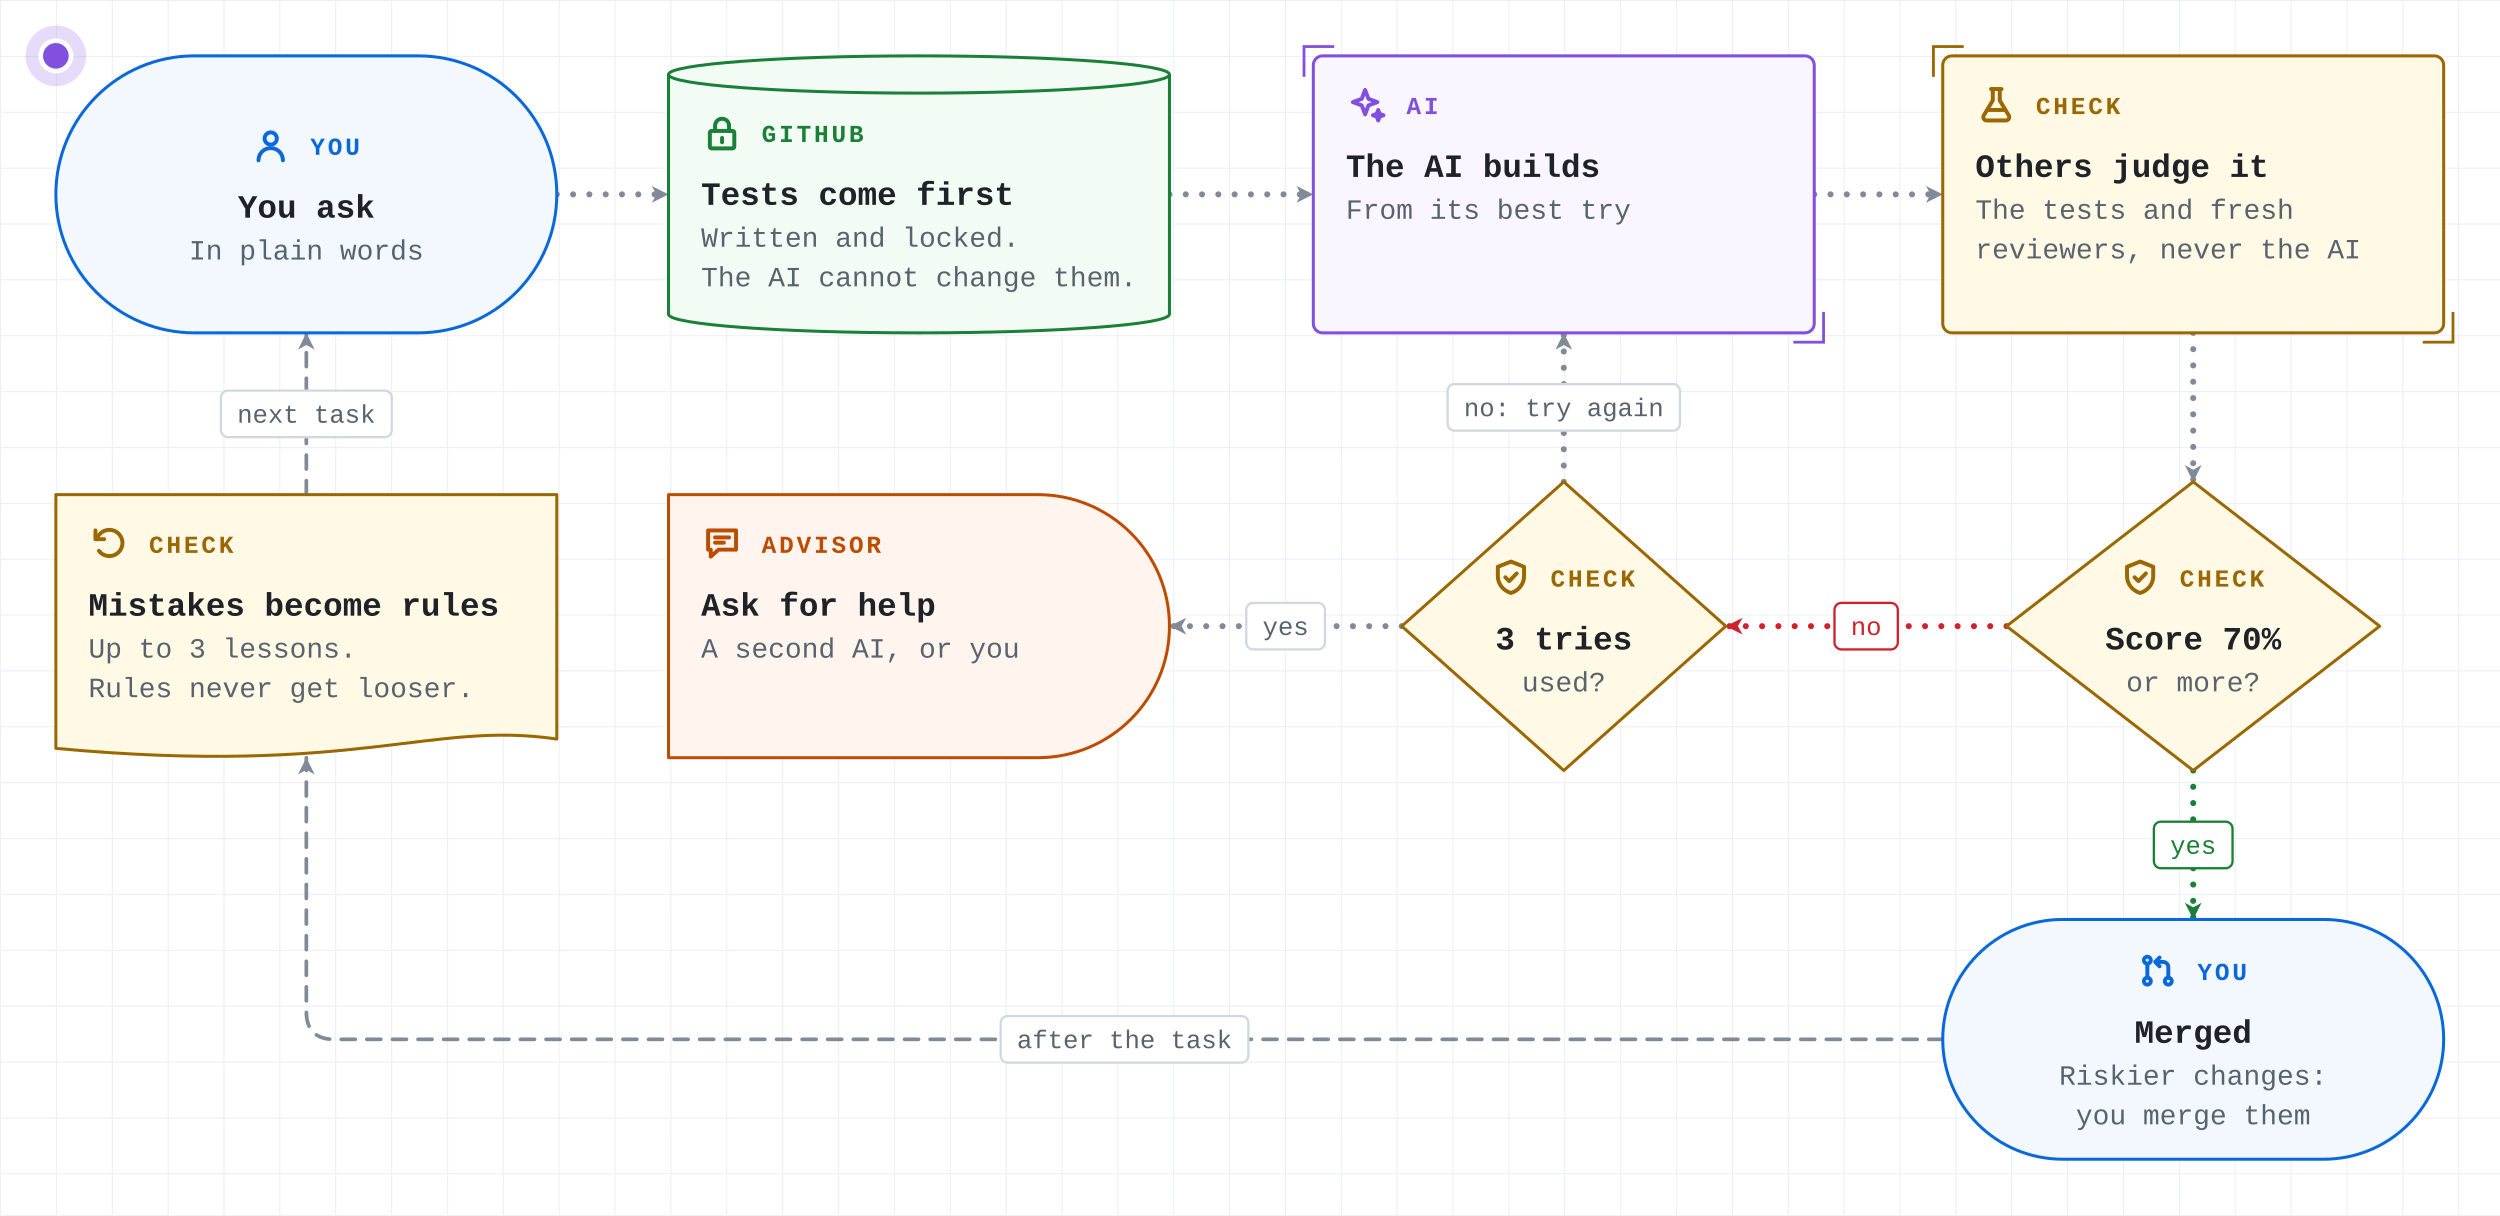
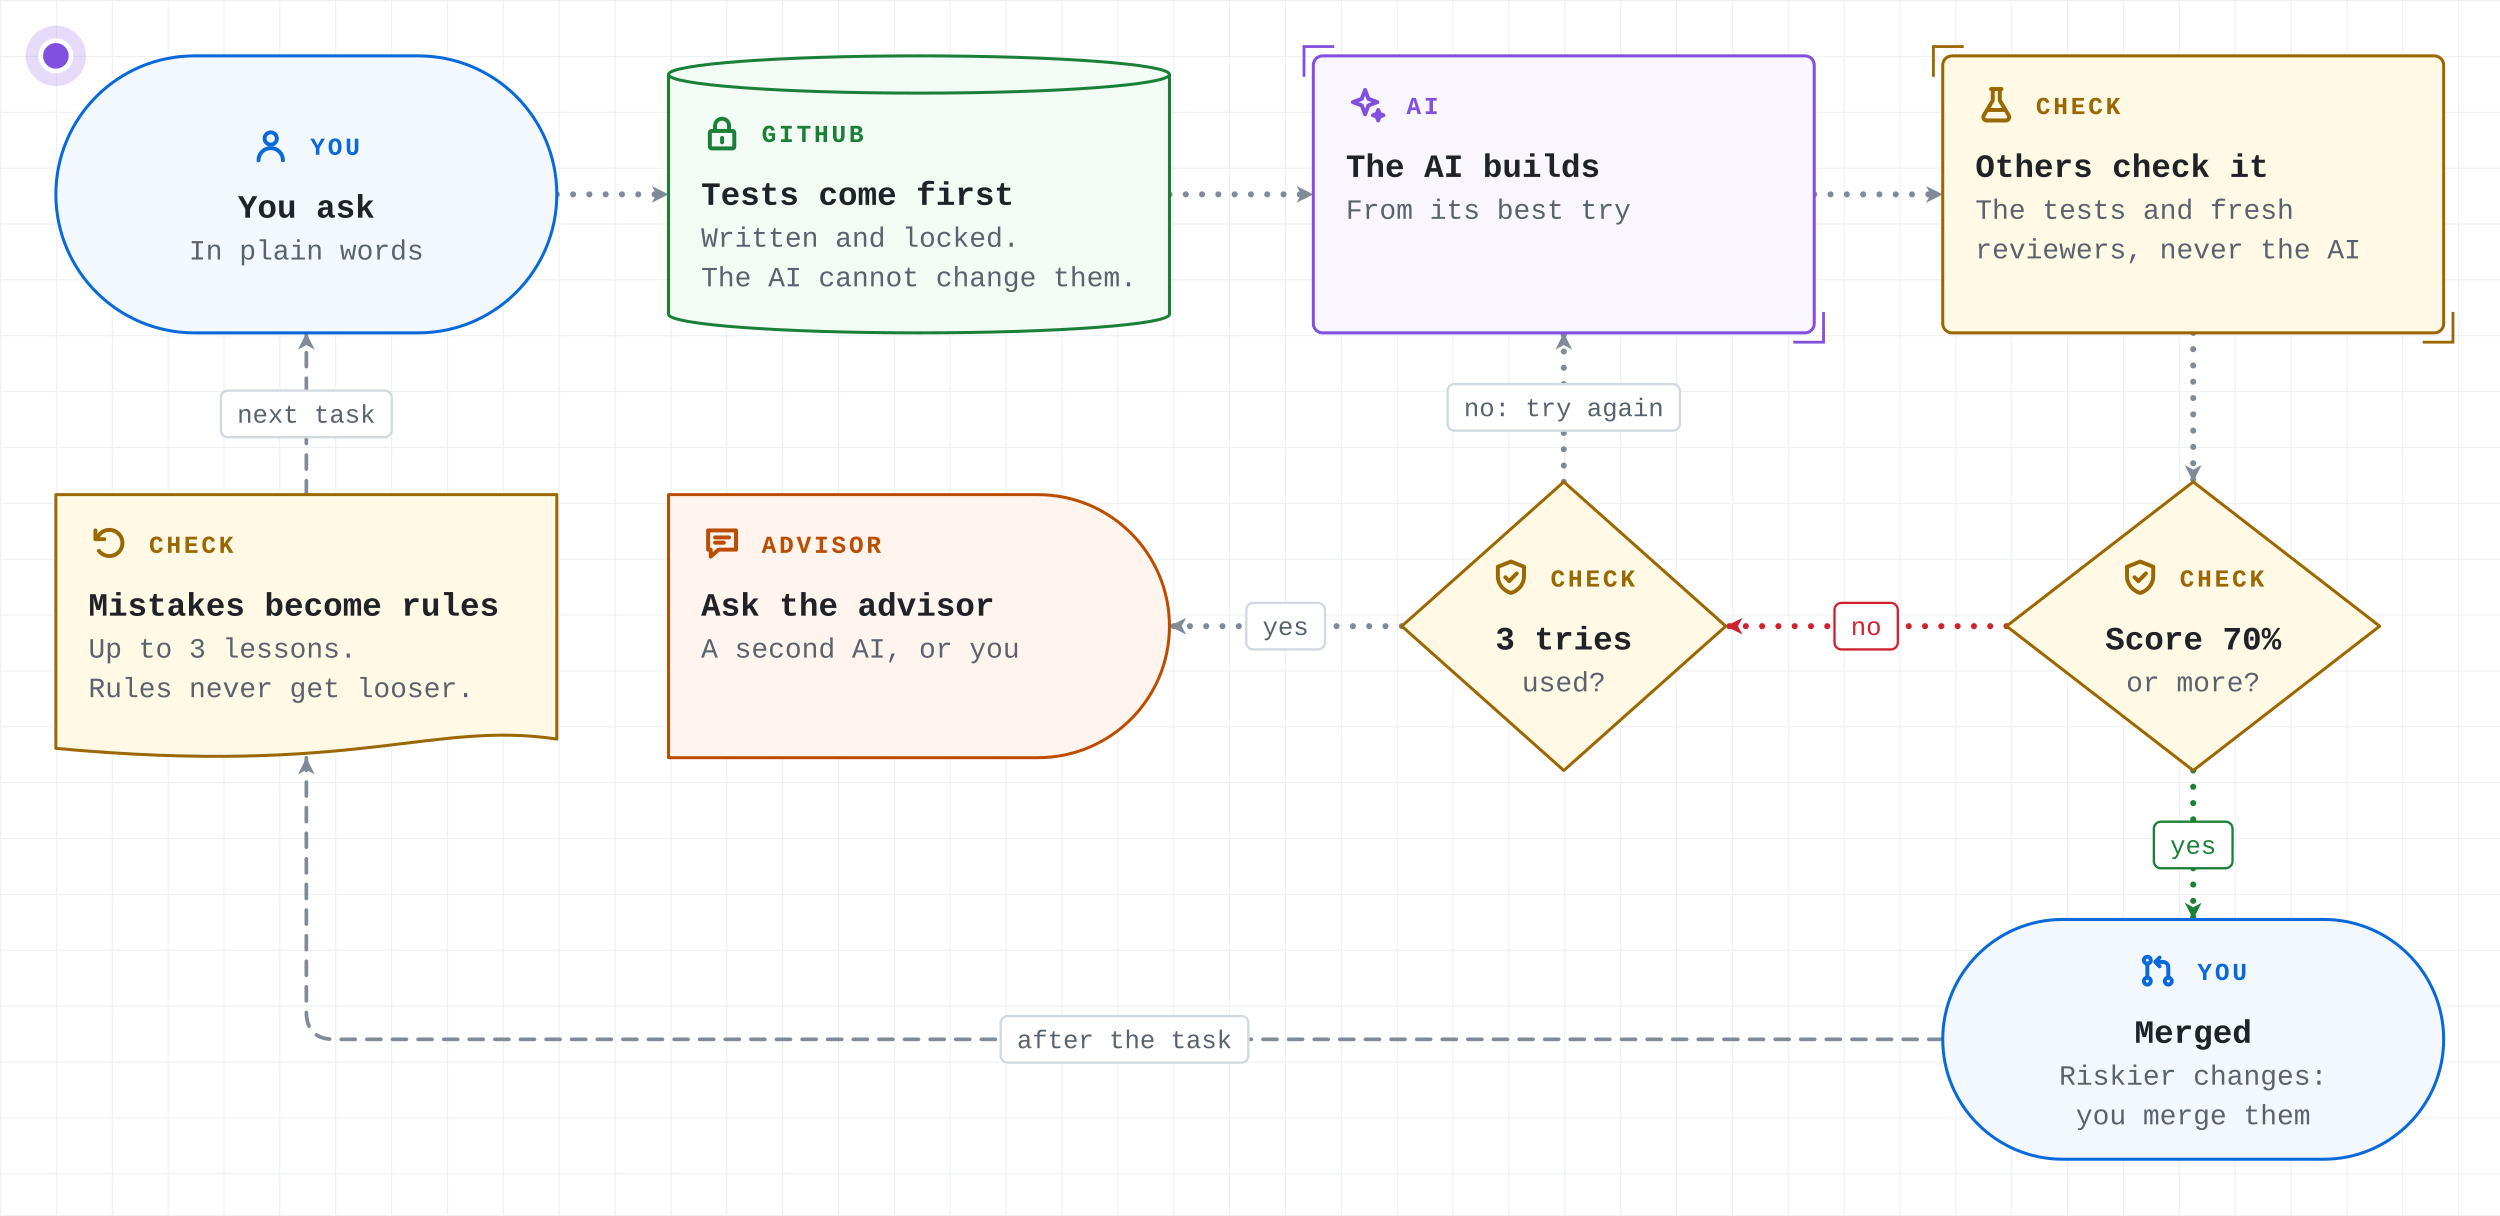
<svg xmlns="http://www.w3.org/2000/svg" viewBox="-24 -24 1074 522" width="1074" height="522" role="img" aria-labelledby="title desc" font-family="ui-monospace, SFMono-Regular, 'JetBrains Mono', 'Cascadia Mono', Menlo, Consolas, 'Liberation Mono', monospace">
  <defs>
    <marker id="arrow-plain" viewBox="0 0 10 10" refX="9" refY="5" markerWidth="9" markerHeight="9" markerUnits="userSpaceOnUse" orient="auto-start-reverse">
      <path d="M1,1 L9,5 L1,9 L3.2,5 z" fill="#818b98" />
    </marker>
    <marker id="arrow-fail" viewBox="0 0 10 10" refX="9" refY="5" markerWidth="9" markerHeight="9" markerUnits="userSpaceOnUse" orient="auto-start-reverse">
      <path d="M1,1 L9,5 L1,9 L3.2,5 z" fill="#cf222e" />
    </marker>
    <marker id="arrow-pass" viewBox="0 0 10 10" refX="9" refY="5" markerWidth="9" markerHeight="9" markerUnits="userSpaceOnUse" orient="auto-start-reverse">
      <path d="M1,1 L9,5 L1,9 L3.2,5 z" fill="#1a7f37" />
    </marker>
    <pattern id="grid" x="-24" y="-24" width="24" height="24" patternUnits="userSpaceOnUse">
      <path d="M24 0H0V24" fill="none" stroke="#eef1f4" stroke-width="1" />
    </pattern>
  </defs>
  <style>.main{stroke-width:2.6;stroke-dasharray:0 7;animation:flow 0.8s linear infinite}.side{stroke-width:1.6;stroke-dasharray:6 5;animation:side 1.6s linear infinite}@keyframes flow{to{stroke-dashoffset:-7}}@keyframes side{to{stroke-dashoffset:-11}}@media (prefers-reduced-motion:reduce){.main,.side{animation:none}.ticket{display:none}}</style>
  <rect x="-24" y="-24" width="1074" height="522" fill="#ffffff" />
  <rect x="-24" y="-24" width="1074" height="522" fill="url(#grid)" />
  <path class="main" d="M215.2,59.5 L263.2,59.5" fill="none" stroke="#818b98" stroke-linecap="round" stroke-linejoin="round" marker-end="url(#arrow-plain)" />
  <path class="main" d="M478.4,59.5 L540.2,59.5" fill="none" stroke="#818b98" stroke-linecap="round" stroke-linejoin="round" marker-end="url(#arrow-plain)" />
  <path class="main" d="M755.4,59.5 L810.6,59.5" fill="none" stroke="#818b98" stroke-linecap="round" stroke-linejoin="round" marker-end="url(#arrow-plain)" />
  <path class="main" d="M918.2,119.0 L918.2,183.0" fill="none" stroke="#818b98" stroke-linecap="round" stroke-linejoin="round" marker-end="url(#arrow-plain)" />
  <path class="main" d="M918.2,307.0 L918.2,371.0" fill="none" stroke="#1a7f37" stroke-linecap="round" stroke-linejoin="round" marker-end="url(#arrow-pass)" />
  <path class="main" d="M838.0,245.0 L717.4,245.0" fill="none" stroke="#cf222e" stroke-linecap="round" stroke-linejoin="round" marker-end="url(#arrow-fail)" />
  <path class="main" d="M647.8,183.0 L647.8,119.0" fill="none" stroke="#818b98" stroke-linecap="round" stroke-linejoin="round" marker-end="url(#arrow-plain)" />
  <path class="main" d="M578.2,245.0 L478.4,245.0" fill="none" stroke="#818b98" stroke-linecap="round" stroke-linejoin="round" marker-end="url(#arrow-plain)" />
  <path class="side" d="M810.6,422.5 L119.6,422.5 Q107.6,422.5 107.6,410.5 L107.6,301.5" fill="none" stroke="#818b98" stroke-linecap="round" stroke-linejoin="round" marker-end="url(#arrow-plain)" />
  <path class="side" d="M107.6,188.5 L107.6,119.0" fill="none" stroke="#818b98" stroke-linecap="round" stroke-linejoin="round" marker-end="url(#arrow-plain)" />
  <rect x="0.0" y="0.0" width="215.2" height="119.0" rx="59.5" fill="#f3f8ff" stroke="#0969da" stroke-width="1.3" stroke-linejoin="round" />
  <g transform="translate(83.3,29.5) scale(0.75)" fill="none" stroke="#0969da" stroke-width="2.27" stroke-linecap="round" stroke-linejoin="round">
    <path d="M12 4.5a3.5 3.5 0 1 0 0 7a3.5 3.5 0 1 0 0-7z" />
    <path d="M5 20.5c0-3.9 3.1-7 7-7s7 3.1 7 7" />
  </g>
  <text x="109.3" y="42.5" font-size="10.5" font-weight="700" letter-spacing="1.2" fill="#0969da">YOU</text>
  <text x="107.6" y="69.5" text-anchor="middle" font-size="14" font-weight="700" fill="#1f2328">You ask</text>
  <text x="107.6" y="87.5" text-anchor="middle" font-size="12" fill="#59636e">In plain words</text>
  <path d="M263.2,8.0 A107.6,8 0 0 1 478.4,8.0 V111.0 A107.6,8 0 0 1 263.2,111.0 Z" fill="#f2fbf4" stroke="#1a7f37" stroke-width="1.3" stroke-linejoin="round" />
  <path d="M263.2,8.0 A107.6,8 0 0 0 478.4,8.0" fill="none" stroke="#1a7f37" stroke-width="1.3" />
  <g transform="translate(277.2,24.0) scale(0.75)" fill="none" stroke="#1a7f37" stroke-width="2.27" stroke-linecap="round" stroke-linejoin="round">
    <path d="M6 11h12a1 1 0 0 1 1 1v8a1 1 0 0 1-1 1H6a1 1 0 0 1-1-1v-8a1 1 0 0 1 1-1z" />
    <path d="M8 11V8a4 4 0 0 1 8 0v3" />
    <path d="M12 15v2.5" />
  </g>
  <text x="303.2" y="37.0" font-size="10.5" font-weight="700" letter-spacing="1.2" fill="#1a7f37">GITHUB</text>
  <text x="277.2" y="64.0" font-size="14" font-weight="700" fill="#1f2328">Tests come first</text>
  <text x="277.2" y="82.0" font-size="12" fill="#59636e">Written and locked.</text>
  <text x="277.2" y="99.0" font-size="12" fill="#59636e">The AI cannot change them.</text>
  <rect x="540.2" y="0.0" width="215.2" height="119.0" rx="4" fill="#f9f6ff" stroke="#8250df" stroke-width="1.3" stroke-linejoin="round" />
  <path d="M549.2,-4.0 H536.2 V9.0" fill="none" stroke="#8250df" stroke-width="1.2" />
  <path d="M746.4,123.0 H759.4 V110.0" fill="none" stroke="#8250df" stroke-width="1.2" />
  <g transform="translate(554.2,12.0) scale(0.75)" fill="none" stroke="#8250df" stroke-width="2.27" stroke-linecap="round" stroke-linejoin="round">
    <path d="M11 3.5l1.9 5.1L18 10.5l-5.1 1.9L11 17.5l-1.9-5.1L4 10.5l5.1-1.9z" />
    <path d="M18.5 15l.8 2.2l2.2.8l-2.2.8l-.8 2.2l-.8-2.2l-2.2-.8l2.2-.8z" />
  </g>
  <text x="580.2" y="25.0" font-size="10.5" font-weight="700" letter-spacing="1.2" fill="#8250df">AI</text>
  <text x="554.2" y="52.0" font-size="14" font-weight="700" fill="#1f2328">The AI builds</text>
  <text x="554.2" y="70.0" font-size="12" fill="#59636e">From its best try</text>
  <rect x="810.6" y="0.0" width="215.2" height="119.0" rx="4" fill="#fff9e5" stroke="#9a6700" stroke-width="1.3" stroke-linejoin="round" />
  <path d="M819.6,-4.0 H806.6 V9.0" fill="none" stroke="#9a6700" stroke-width="1.2" />
  <path d="M1016.8,123.0 H1029.8 V110.0" fill="none" stroke="#9a6700" stroke-width="1.2" />
  <g transform="translate(824.6,12.0) scale(0.75)" fill="none" stroke="#9a6700" stroke-width="2.27" stroke-linecap="round" stroke-linejoin="round">
    <path d="M9 3h6" />
    <path d="M10 3v6.5l-5.2 8.7A1.9 1.9 0 0 0 6.4 21h11.2a1.9 1.9 0 0 0 1.6-2.8L14 9.5V3" />
    <path d="M7.4 15h9.2" />
  </g>
  <text x="850.6" y="25.0" font-size="10.5" font-weight="700" letter-spacing="1.2" fill="#9a6700">CHECK</text>
-   <text x="824.6" y="52.0" font-size="14" font-weight="700" fill="#1f2328">Others judge it</text>
+   <text x="824.6" y="52.0" font-size="14" font-weight="700" fill="#1f2328">Others check it</text>
  <text x="824.6" y="70.0" font-size="12" fill="#59636e">The tests and fresh</text>
  <text x="824.6" y="87.0" font-size="12" fill="#59636e">reviewers, never the AI</text>
  <polygon points="918.2,183.0 998.3,245.0 918.2,307.0 838.0,245.0" fill="#fff9e5" stroke="#9a6700" stroke-width="1.3" stroke-linejoin="round" />
  <g transform="translate(886.4,215.0) scale(0.75)" fill="none" stroke="#9a6700" stroke-width="2.27" stroke-linecap="round" stroke-linejoin="round">
    <path d="M12 3l7.5 3v5.5c0 4.4-3.2 8.2-7.5 9.5c-4.3-1.3-7.5-5.1-7.5-9.5V6z" />
    <path d="M8.8 12l2.2 2.2l4.3-4.4" />
  </g>
  <text x="912.4" y="228.0" font-size="10.5" font-weight="700" letter-spacing="1.2" fill="#9a6700">CHECK</text>
  <text x="918.2" y="255.0" text-anchor="middle" font-size="14" font-weight="700" fill="#1f2328">Score 70%</text>
  <text x="918.2" y="273.0" text-anchor="middle" font-size="12" fill="#59636e">or more?</text>
  <rect x="810.6" y="371.0" width="215.2" height="103.0" rx="51.5" fill="#f3f8ff" stroke="#0969da" stroke-width="1.3" stroke-linejoin="round" />
  <g transform="translate(894.0,384.0) scale(0.75)" fill="none" stroke="#0969da" stroke-width="2.27" stroke-linecap="round" stroke-linejoin="round">
    <path d="M6 4a2 2 0 1 0 0 4a2 2 0 1 0 0-4z" />
    <path d="M6 16a2 2 0 1 0 0 4a2 2 0 1 0 0-4z" />
    <path d="M18 16a2 2 0 1 0 0 4a2 2 0 1 0 0-4z" />
    <path d="M6 8v8" />
    <path d="M18 16v-6a3 3 0 0 0-3-3h-4" />
    <path d="M13 4.5L10.5 7L13 9.5" />
  </g>
  <text x="920.0" y="397.0" font-size="10.5" font-weight="700" letter-spacing="1.2" fill="#0969da">YOU</text>
  <text x="918.2" y="424.0" text-anchor="middle" font-size="14" font-weight="700" fill="#1f2328">Merged</text>
  <text x="918.2" y="442.0" text-anchor="middle" font-size="12" fill="#59636e">Riskier changes:</text>
  <text x="918.2" y="459.0" text-anchor="middle" font-size="12" fill="#59636e">you merge them</text>
  <polygon points="647.8,183.0 717.4,245.0 647.8,307.0 578.2,245.0" fill="#fff9e5" stroke="#9a6700" stroke-width="1.3" stroke-linejoin="round" />
  <g transform="translate(616.1,215.0) scale(0.75)" fill="none" stroke="#9a6700" stroke-width="2.27" stroke-linecap="round" stroke-linejoin="round">
    <path d="M12 3l7.5 3v5.5c0 4.4-3.2 8.2-7.5 9.5c-4.3-1.3-7.5-5.1-7.5-9.5V6z" />
    <path d="M8.8 12l2.2 2.2l4.3-4.4" />
  </g>
  <text x="642.1" y="228.0" font-size="10.5" font-weight="700" letter-spacing="1.2" fill="#9a6700">CHECK</text>
  <text x="647.8" y="255.0" text-anchor="middle" font-size="14" font-weight="700" fill="#1f2328">3 tries</text>
  <text x="647.8" y="273.0" text-anchor="middle" font-size="12" fill="#59636e">used?</text>
  <path d="M263.2,188.5 H421.9 A56.5,56.5 0 0 1 421.9,301.5 H263.2 Z" fill="#fff5ee" stroke="#bc4c00" stroke-width="1.3" stroke-linejoin="round" />
  <g transform="translate(277.2,200.5) scale(0.75)" fill="none" stroke="#bc4c00" stroke-width="2.27" stroke-linecap="round" stroke-linejoin="round">
    <path d="M4 4.5h16v11H10l-4.5 4v-4H4z" />
    <path d="M8 8.5h8M8 11.5h5" />
  </g>
  <text x="303.2" y="213.5" font-size="10.5" font-weight="700" letter-spacing="1.2" fill="#bc4c00">ADVISOR</text>
-   <text x="277.2" y="240.5" font-size="14" font-weight="700" fill="#1f2328">Ask for help</text>
+   <text x="277.2" y="240.5" font-size="14" font-weight="700" fill="#1f2328">Ask the advisor</text>
  <text x="277.2" y="258.5" font-size="12" fill="#59636e">A second AI, or you</text>
  <path d="M0.0,188.5 H215.2 V293.5 C161.4,285.5 129.1,309.5 0.0,297.5 Z" fill="#fff9e5" stroke="#9a6700" stroke-width="1.3" stroke-linejoin="round" />
  <g transform="translate(14.0,200.5) scale(0.75)" fill="none" stroke="#9a6700" stroke-width="2.27" stroke-linecap="round" stroke-linejoin="round">
    <path d="M4 4.5v5h5" />
    <path d="M4.8 9.5A7.5 7.5 0 1 1 6 16.2" />
  </g>
  <text x="40.0" y="213.5" font-size="10.5" font-weight="700" letter-spacing="1.2" fill="#9a6700">CHECK</text>
  <text x="14.0" y="240.5" font-size="14" font-weight="700" fill="#1f2328">Mistakes become rules</text>
  <text x="14.0" y="258.5" font-size="12" fill="#59636e">Up to 3 lessons.</text>
  <text x="14.0" y="275.5" font-size="12" fill="#59636e">Rules never get looser.</text>
  <rect x="901.3" y="329.0" width="33.8" height="20" rx="3" fill="#ffffff" stroke="#1a7f37" stroke-width="1" />
  <text x="918.2" y="342.8" text-anchor="middle" font-size="11" fill="#1a7f37">yes</text>
  <rect x="764.1" y="235.0" width="27.2" height="20" rx="3" fill="#ffffff" stroke="#cf222e" stroke-width="1" />
  <text x="777.7" y="248.8" text-anchor="middle" font-size="11" fill="#cf222e">no</text>
  <rect x="597.9" y="141.0" width="99.8" height="20" rx="3" fill="#ffffff" stroke="#d1d9e0" stroke-width="1" />
  <text x="647.8" y="154.8" text-anchor="middle" font-size="11" fill="#59636e">no: try again</text>
  <rect x="511.4" y="235.0" width="33.8" height="20" rx="3" fill="#ffffff" stroke="#d1d9e0" stroke-width="1" />
  <text x="528.3" y="248.8" text-anchor="middle" font-size="11" fill="#59636e">yes</text>
  <rect x="405.9" y="412.5" width="106.4" height="20" rx="3" fill="#ffffff" stroke="#d1d9e0" stroke-width="1" />
  <text x="459.1" y="426.3" text-anchor="middle" font-size="11" fill="#59636e">after the task</text>
  <rect x="70.9" y="143.8" width="73.4" height="20" rx="3" fill="#ffffff" stroke="#d1d9e0" stroke-width="1" />
  <text x="107.6" y="157.6" text-anchor="middle" font-size="11" fill="#59636e">next task</text>
  <g class="ticket">
    <circle r="13" fill="#8250df" opacity="0.2">
      <animate attributeName="fill" values="#8250df;#8250df;#8250df;#8250df;#1a7f37" keyTimes="0;0.191;0.319;0.442;0.573" calcMode="discrete" dur="4.72s" repeatCount="indefinite" />
    </circle>
    <circle r="6.5" fill="#8250df" stroke="#ffffff" stroke-width="2">
      <animate attributeName="fill" values="#8250df;#8250df;#8250df;#8250df;#1a7f37" keyTimes="0;0.191;0.319;0.442;0.573" calcMode="discrete" dur="4.72s" repeatCount="indefinite" />
    </circle>
    <animateMotion path="M215.2,59.5 L263.2,59.5 L478.4,59.5 L540.2,59.5 L755.4,59.5 L810.6,59.5 L918.2,119.0 L918.2,183.0 L918.2,307.0 L918.2,371.0" keyPoints="0;0;0.047;0.047;0.259;0.32;0.32;0.532;0.587;0.587;0.752;0.815;0.815;0.937;1;1;1" keyTimes="0;0.074;0.117;0.191;0.191;0.245;0.319;0.319;0.368;0.442;0.442;0.499;0.573;0.573;0.629;0.703;1" calcMode="linear" dur="4.72s" repeatCount="indefinite" />
  </g>
</svg>
